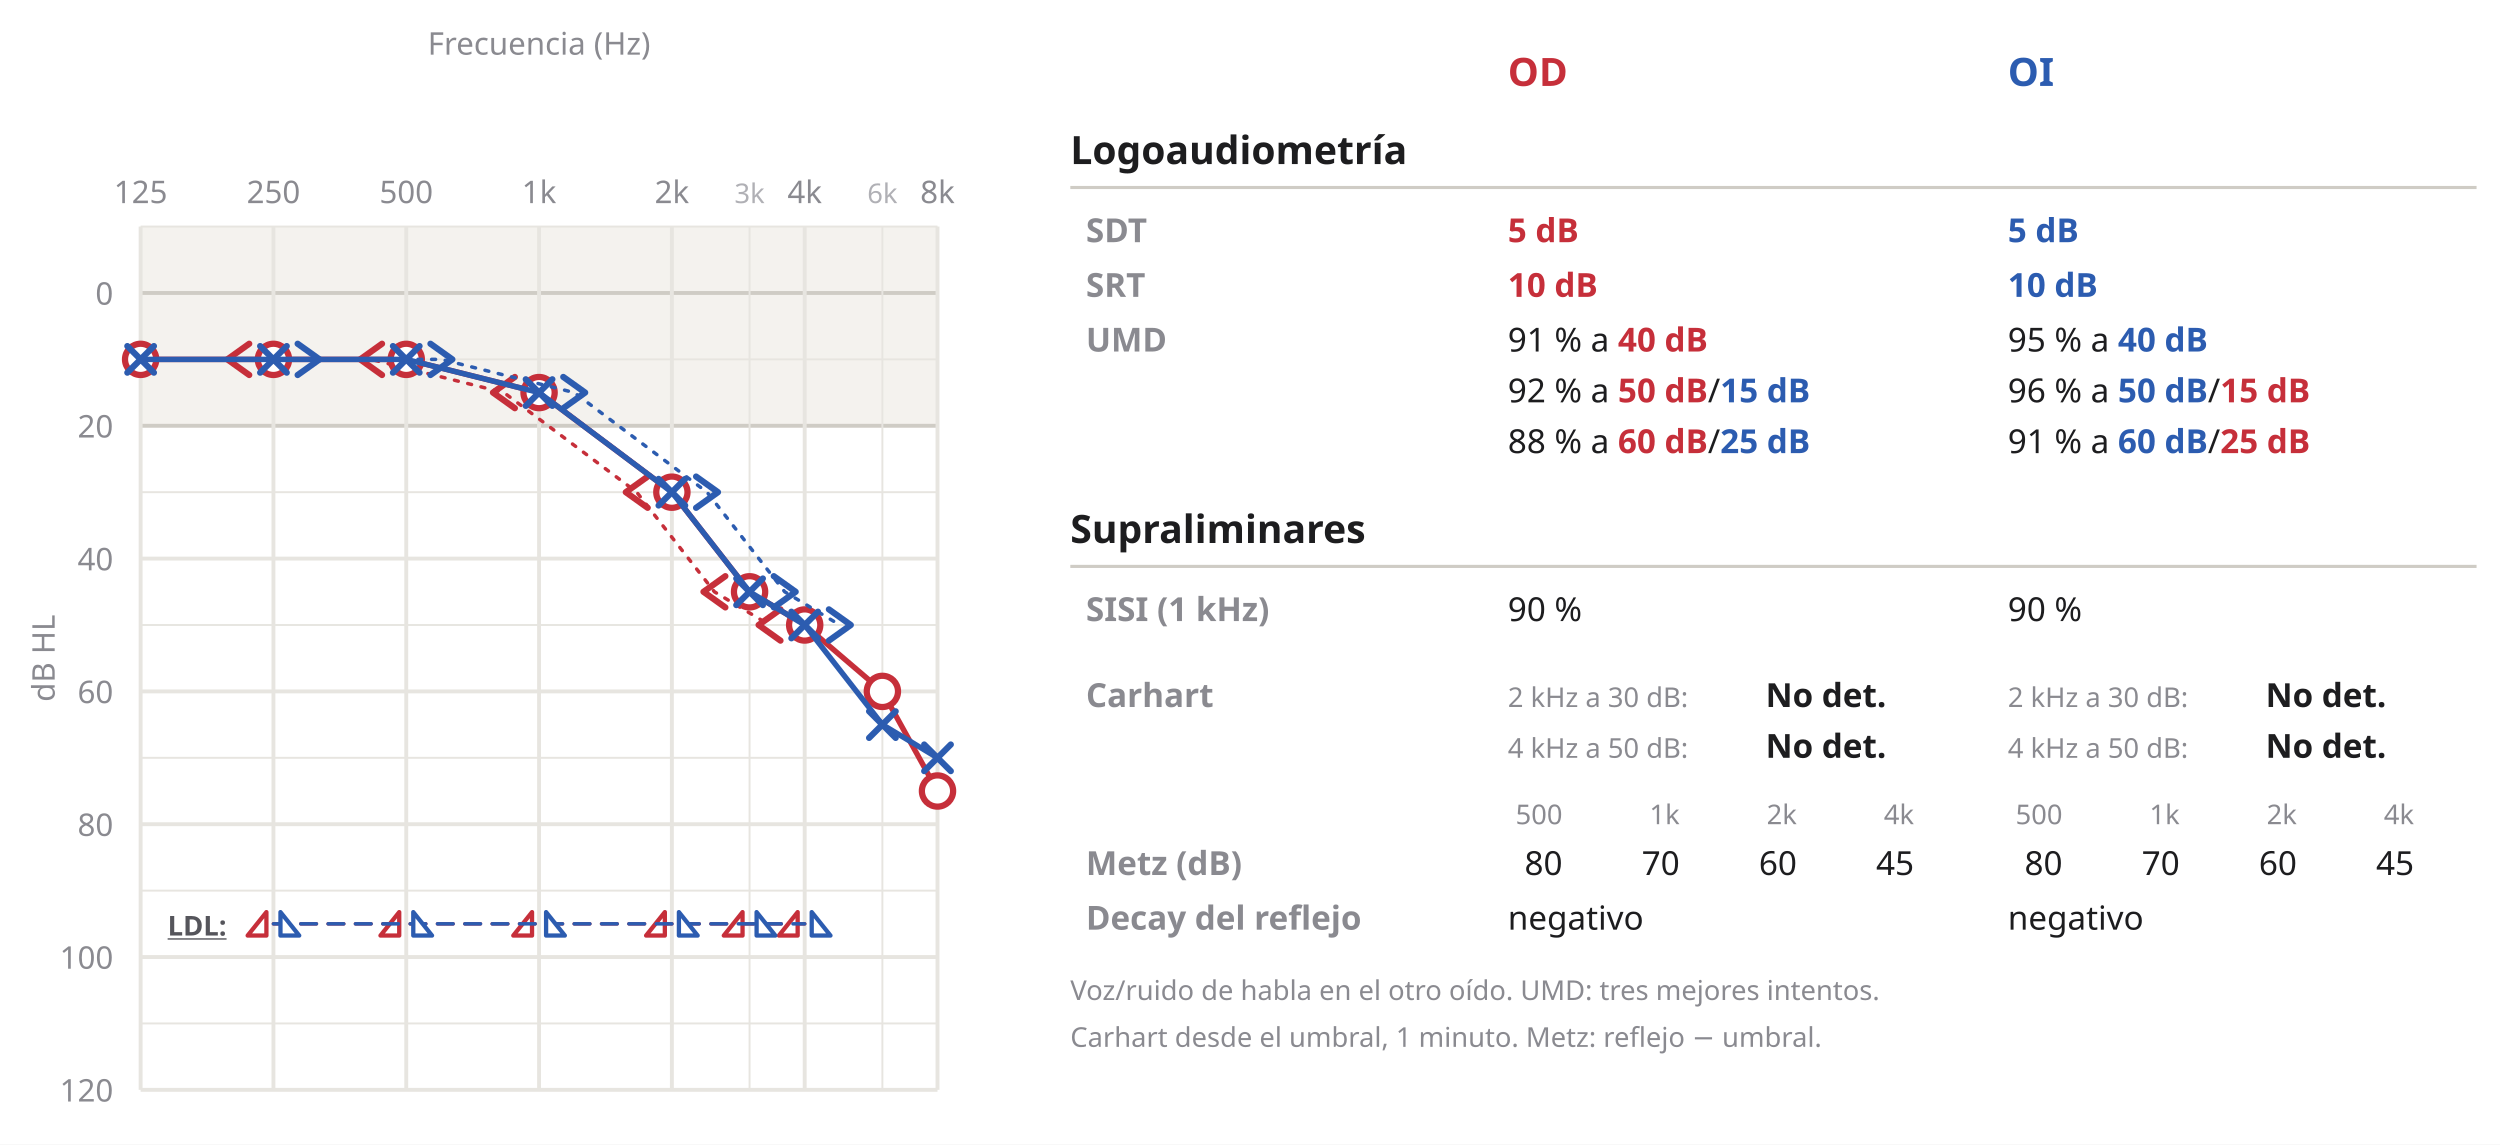
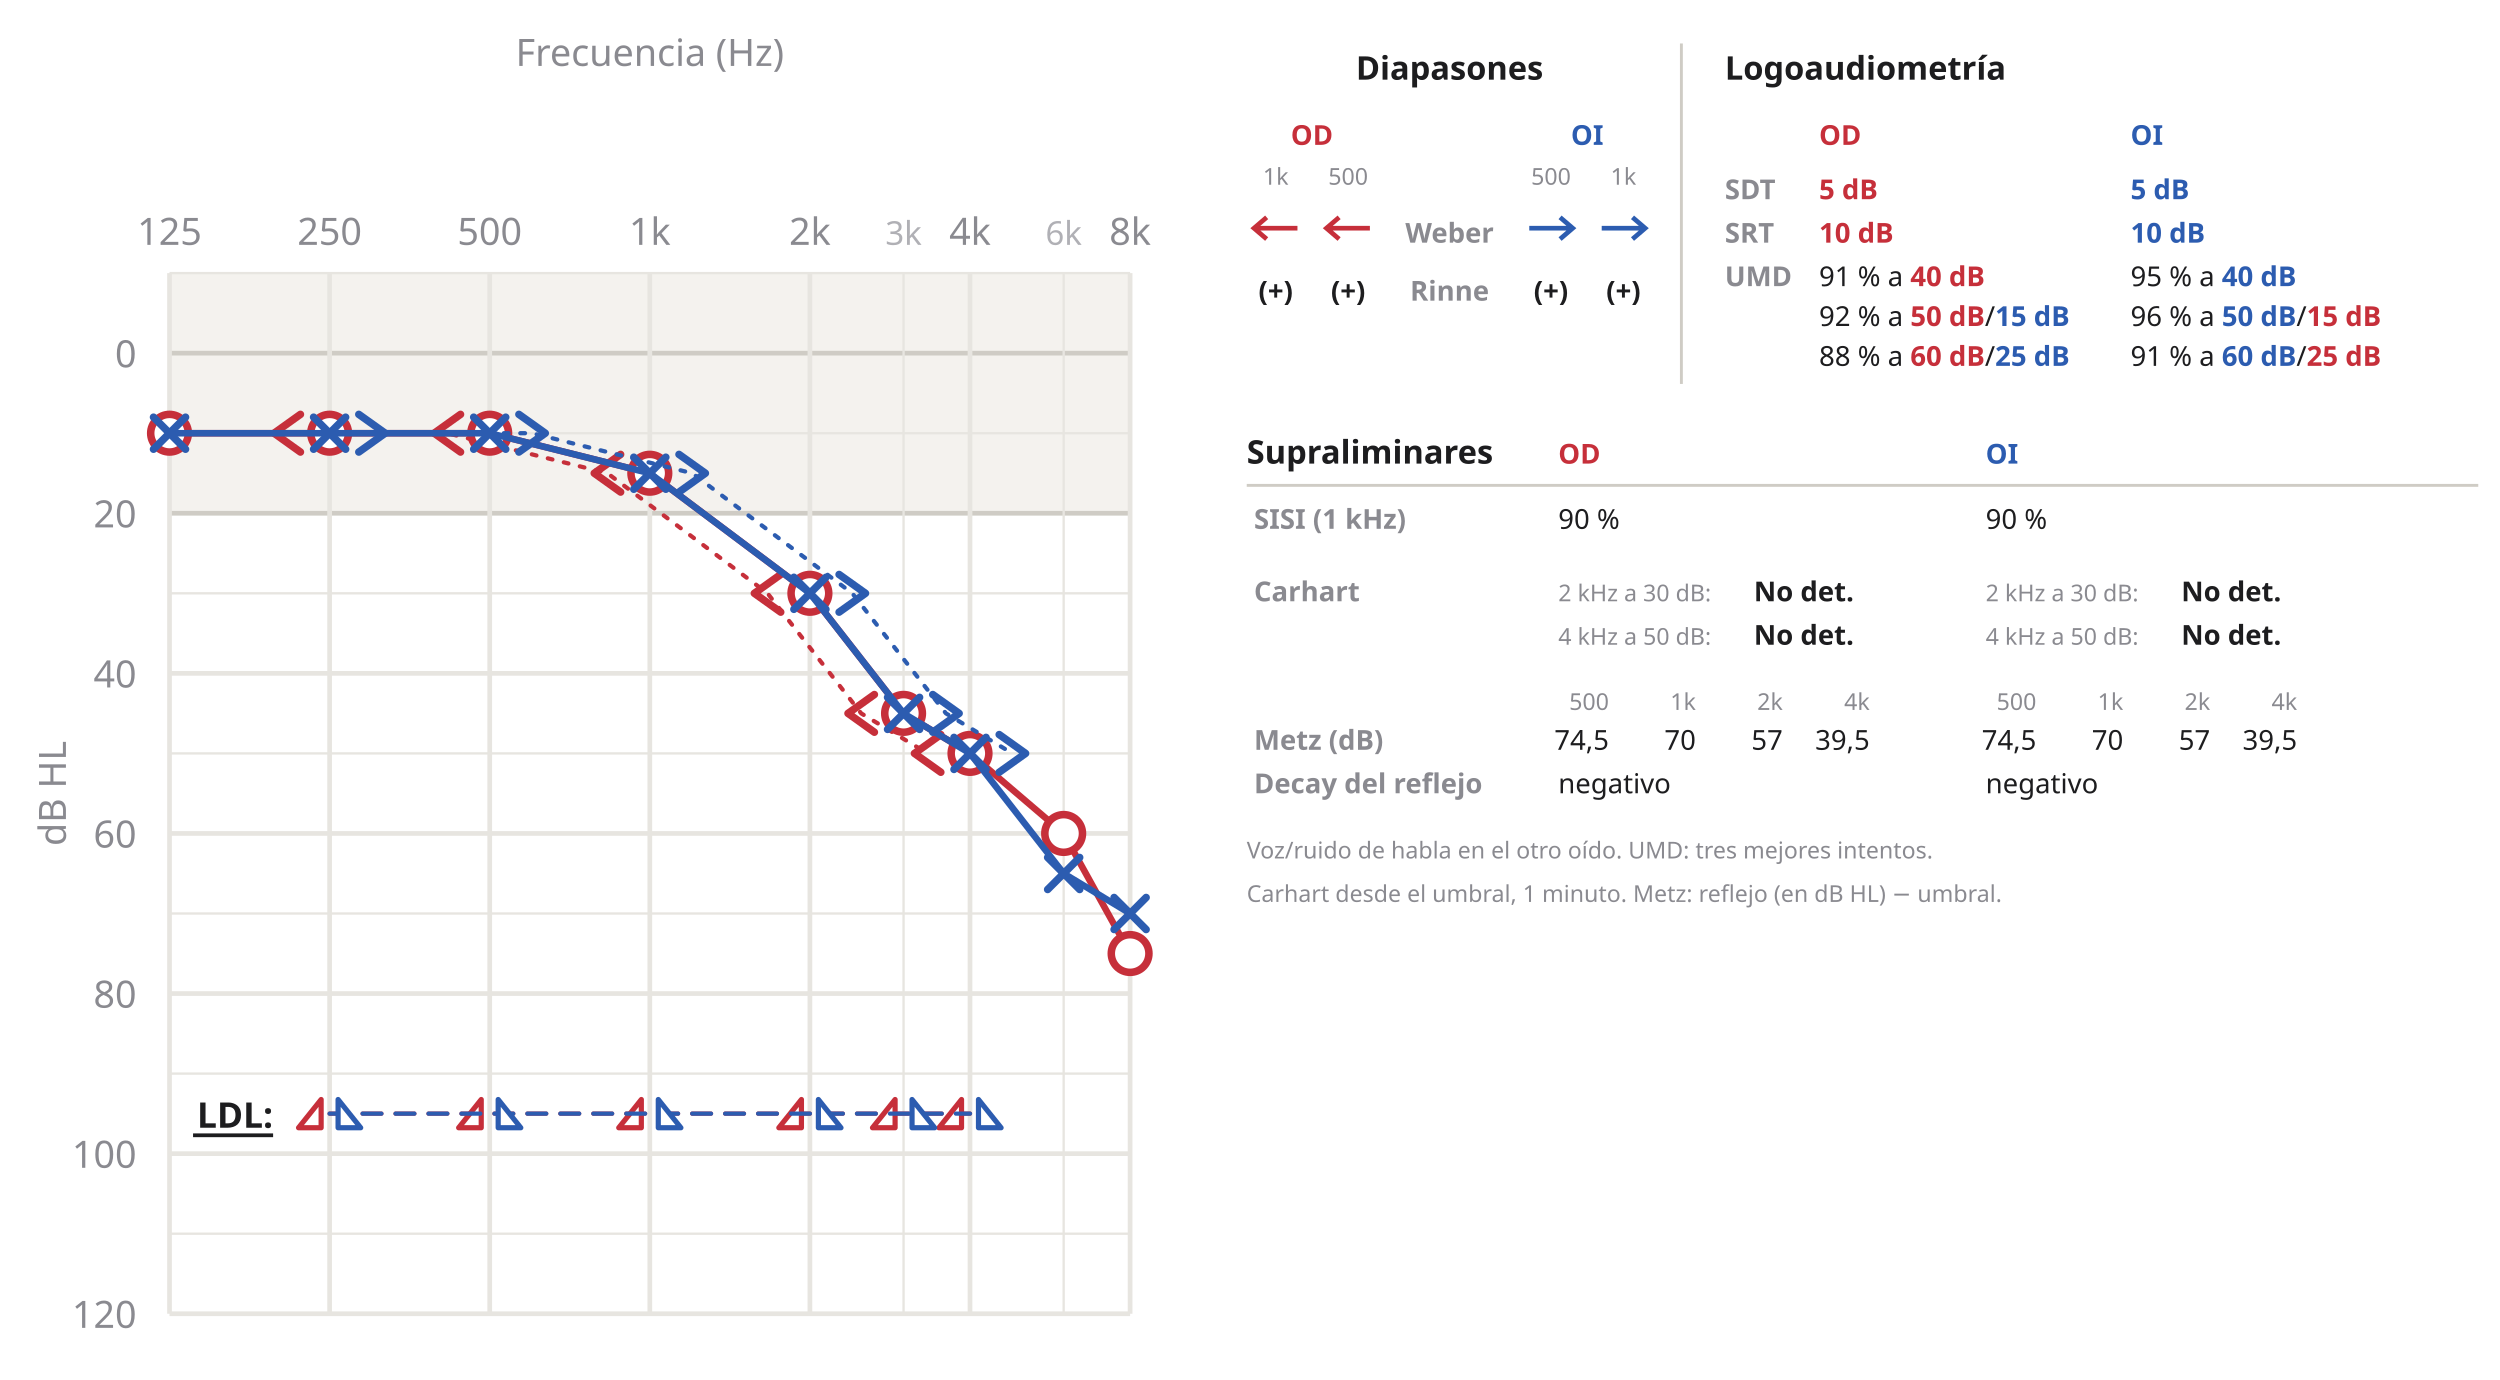
- <svg xmlns="http://www.w3.org/2000/svg" width="640.0" height="293.0" viewBox="0 0 640.0 293.0" font-family="'Plus Jakarta Sans', sans-serif">
-   <rect width="100%" height="100%" fill="#ffffff" />
-   <rect x="36" y="58" width="204" height="51" fill="#f4f2ee" stroke="none" stroke-width="0" />
-   <line x1="36" y1="58" x2="240" y2="58" stroke="#e7e5e0" stroke-width="0.5" />
-   <line x1="36" y1="75" x2="240" y2="75" stroke="#cfccc5" stroke-width="1" />
-   <text x="29" y="78" font-size="8" fill="#8a8a90" text-anchor="end" font-weight="400">0</text>
-   <line x1="36" y1="92" x2="240" y2="92" stroke="#e7e5e0" stroke-width="0.5" />
-   <line x1="36" y1="109" x2="240" y2="109" stroke="#cfccc5" stroke-width="1" />
-   <text x="29" y="112" font-size="8" fill="#8a8a90" text-anchor="end" font-weight="400">20</text>
-   <line x1="36" y1="126" x2="240" y2="126" stroke="#e7e5e0" stroke-width="0.5" />
-   <line x1="36" y1="143" x2="240" y2="143" stroke="#e7e5e0" stroke-width="1" />
-   <text x="29" y="146" font-size="8" fill="#8a8a90" text-anchor="end" font-weight="400">40</text>
-   <line x1="36" y1="160" x2="240" y2="160" stroke="#e7e5e0" stroke-width="0.5" />
-   <line x1="36" y1="177" x2="240" y2="177" stroke="#e7e5e0" stroke-width="1" />
-   <text x="29" y="180" font-size="8" fill="#8a8a90" text-anchor="end" font-weight="400">60</text>
-   <line x1="36" y1="194" x2="240" y2="194" stroke="#e7e5e0" stroke-width="0.5" />
-   <line x1="36" y1="211" x2="240" y2="211" stroke="#e7e5e0" stroke-width="1" />
-   <text x="29" y="214" font-size="8" fill="#8a8a90" text-anchor="end" font-weight="400">80</text>
-   <line x1="36" y1="228" x2="240" y2="228" stroke="#e7e5e0" stroke-width="0.5" />
-   <line x1="36" y1="245" x2="240" y2="245" stroke="#e7e5e0" stroke-width="1" />
-   <text x="29" y="248" font-size="8" fill="#8a8a90" text-anchor="end" font-weight="400">100</text>
-   <line x1="36" y1="262" x2="240" y2="262" stroke="#e7e5e0" stroke-width="0.5" />
-   <line x1="36" y1="279" x2="240" y2="279" stroke="#e7e5e0" stroke-width="1" />
-   <text x="29" y="282" font-size="8" fill="#8a8a90" text-anchor="end" font-weight="400">120</text>
-   <line x1="36" y1="58" x2="36" y2="279" stroke="#e7e5e0" stroke-width="1" />
-   <text x="36" y="52" font-size="8" fill="#8a8a90" text-anchor="middle" font-weight="400">125</text>
-   <line x1="70" y1="58" x2="70" y2="279" stroke="#e7e5e0" stroke-width="1" />
-   <text x="70" y="52" font-size="8" fill="#8a8a90" text-anchor="middle" font-weight="400">250</text>
-   <line x1="104" y1="58" x2="104" y2="279" stroke="#e7e5e0" stroke-width="1" />
-   <text x="104" y="52" font-size="8" fill="#8a8a90" text-anchor="middle" font-weight="400">500</text>
-   <line x1="138" y1="58" x2="138" y2="279" stroke="#e7e5e0" stroke-width="1" />
-   <text x="138" y="52" font-size="8" fill="#8a8a90" text-anchor="middle" font-weight="400">1k</text>
-   <line x1="172" y1="58" x2="172" y2="279" stroke="#e7e5e0" stroke-width="1" />
-   <text x="172" y="52" font-size="8" fill="#8a8a90" text-anchor="middle" font-weight="400">2k</text>
-   <line x1="191.89" y1="58" x2="191.89" y2="279" stroke="#e7e5e0" stroke-width="0.5" />
-   <text x="191.89" y="52" font-size="7" fill="#b0b0b5" text-anchor="middle" font-weight="400">3k</text>
-   <line x1="206" y1="58" x2="206" y2="279" stroke="#e7e5e0" stroke-width="1" />
-   <text x="206" y="52" font-size="8" fill="#8a8a90" text-anchor="middle" font-weight="400">4k</text>
-   <line x1="225.89" y1="58" x2="225.89" y2="279" stroke="#e7e5e0" stroke-width="0.5" />
-   <text x="225.89" y="52" font-size="7" fill="#b0b0b5" text-anchor="middle" font-weight="400">6k</text>
-   <line x1="240" y1="58" x2="240" y2="279" stroke="#e7e5e0" stroke-width="1" />
-   <text x="240" y="52" font-size="8" fill="#8a8a90" text-anchor="middle" font-weight="400">8k</text>
-   <path d="M36,92 L70,92 L104,92 L138,100.5 L172,126 L191.89,151.5 L206,160 L225.89,177 L240,202.5" fill="none" stroke="#c62f3a" stroke-width="1.4" stroke-opacity="1.0" stroke-linejoin="round" stroke-linecap="round" />
-   <path d="M61,92 L95,92 L129,100.5 L163,126 L182.89,151.5 L197,160" fill="none" stroke="#c62f3a" stroke-width="0.9" stroke-opacity="1.0" stroke-linejoin="round" stroke-linecap="round" stroke-dasharray="1 2.5" />
-   <path d="M70,236.5 L104,236.5 L138,236.5 L172,236.5 L191.89,236.5 L206,236.5" fill="none" stroke="#c62f3a" stroke-width="0.9" stroke-opacity="1.0" stroke-linejoin="round" stroke-linecap="round" stroke-dasharray="4 3" />
-   <text x="58" y="239.5" font-size="7" fill="#55555b" text-anchor="end" font-weight="600" text-decoration="underline">LDL:</text>
-   <path d="M68.20,233.50 L68.20,239.50 L63.40,239.50 Z" fill="#ffffff" stroke="#c62f3a" stroke-width="1.1" stroke-linejoin="round" stroke-linecap="round" />
-   <path d="M102.20,233.50 L102.20,239.50 L97.40,239.50 Z" fill="#ffffff" stroke="#c62f3a" stroke-width="1.1" stroke-linejoin="round" stroke-linecap="round" />
-   <path d="M136.20,233.50 L136.20,239.50 L131.40,239.50 Z" fill="#ffffff" stroke="#c62f3a" stroke-width="1.1" stroke-linejoin="round" stroke-linecap="round" />
-   <path d="M170.20,233.50 L170.20,239.50 L165.40,239.50 Z" fill="#ffffff" stroke="#c62f3a" stroke-width="1.1" stroke-linejoin="round" stroke-linecap="round" />
-   <path d="M190.09,233.50 L190.09,239.50 L185.29,239.50 Z" fill="#ffffff" stroke="#c62f3a" stroke-width="1.1" stroke-linejoin="round" stroke-linecap="round" />
-   <path d="M204.20,233.50 L204.20,239.50 L199.40,239.50 Z" fill="#ffffff" stroke="#c62f3a" stroke-width="1.1" stroke-linejoin="round" stroke-linecap="round" />
-   <circle cx="36" cy="92" r="4" fill="#ffffff" stroke="#c62f3a" stroke-width="1.6" />
-   <circle cx="70" cy="92" r="4" fill="#ffffff" stroke="#c62f3a" stroke-width="1.6" />
-   <circle cx="104" cy="92" r="4" fill="#ffffff" stroke="#c62f3a" stroke-width="1.6" />
-   <circle cx="138" cy="100.5" r="4" fill="#ffffff" stroke="#c62f3a" stroke-width="1.6" />
-   <circle cx="172" cy="126" r="4" fill="#ffffff" stroke="#c62f3a" stroke-width="1.6" />
-   <circle cx="191.89" cy="151.5" r="4" fill="#ffffff" stroke="#c62f3a" stroke-width="1.6" />
-   <circle cx="206" cy="160" r="4" fill="#ffffff" stroke="#c62f3a" stroke-width="1.6" />
-   <circle cx="225.89" cy="177" r="4" fill="#ffffff" stroke="#c62f3a" stroke-width="1.6" />
-   <circle cx="240" cy="202.5" r="4" fill="#ffffff" stroke="#c62f3a" stroke-width="1.6" />
-   <path d="M63.80,88.00 L58.20,92.00 L63.80,96.00" fill="none" stroke="#c62f3a" stroke-width="1.6" stroke-linejoin="round" stroke-linecap="round" />
-   <path d="M97.80,88.00 L92.20,92.00 L97.80,96.00" fill="none" stroke="#c62f3a" stroke-width="1.6" stroke-linejoin="round" stroke-linecap="round" />
-   <path d="M131.80,96.50 L126.20,100.50 L131.80,104.50" fill="none" stroke="#c62f3a" stroke-width="1.6" stroke-linejoin="round" stroke-linecap="round" />
-   <path d="M165.80,122.00 L160.20,126.00 L165.80,130.00" fill="none" stroke="#c62f3a" stroke-width="1.6" stroke-linejoin="round" stroke-linecap="round" />
-   <path d="M185.69,147.50 L180.09,151.50 L185.69,155.50" fill="none" stroke="#c62f3a" stroke-width="1.6" stroke-linejoin="round" stroke-linecap="round" />
-   <path d="M199.80,156.00 L194.20,160.00 L199.80,164.00" fill="none" stroke="#c62f3a" stroke-width="1.6" stroke-linejoin="round" stroke-linecap="round" />
-   <path d="M36,92 L70,92 L104,92 L138,100.5 L172,126 L191.89,151.5 L206,160 L225.89,185.5 L240,194" fill="none" stroke="#2c5cb0" stroke-width="1.4" stroke-opacity="1.0" stroke-linejoin="round" stroke-linecap="round" />
-   <path d="M79,92 L113,92 L147,100.5 L181,126 L200.89,151.5 L215,160" fill="none" stroke="#2c5cb0" stroke-width="0.9" stroke-opacity="1.0" stroke-linejoin="round" stroke-linecap="round" stroke-dasharray="1 2.5" />
-   <path d="M70,236.5 L104,236.5 L138,236.5 L172,236.5 L191.89,236.5 L206,236.5" fill="none" stroke="#2c5cb0" stroke-width="0.9" stroke-opacity="1.0" stroke-linejoin="round" stroke-linecap="round" stroke-dasharray="4 3" />
-   <path d="M71.80,233.50 L71.80,239.50 L76.60,239.50 Z" fill="#ffffff" stroke="#2c5cb0" stroke-width="1.1" stroke-linejoin="round" stroke-linecap="round" />
-   <path d="M105.80,233.50 L105.80,239.50 L110.60,239.50 Z" fill="#ffffff" stroke="#2c5cb0" stroke-width="1.1" stroke-linejoin="round" stroke-linecap="round" />
-   <path d="M139.80,233.50 L139.80,239.50 L144.60,239.50 Z" fill="#ffffff" stroke="#2c5cb0" stroke-width="1.1" stroke-linejoin="round" stroke-linecap="round" />
-   <path d="M173.80,233.50 L173.80,239.50 L178.60,239.50 Z" fill="#ffffff" stroke="#2c5cb0" stroke-width="1.1" stroke-linejoin="round" stroke-linecap="round" />
-   <path d="M193.69,233.50 L193.69,239.50 L198.49,239.50 Z" fill="#ffffff" stroke="#2c5cb0" stroke-width="1.1" stroke-linejoin="round" stroke-linecap="round" />
-   <path d="M207.80,233.50 L207.80,239.50 L212.60,239.50 Z" fill="#ffffff" stroke="#2c5cb0" stroke-width="1.1" stroke-linejoin="round" stroke-linecap="round" />
-   <path d="M32.60,88.60 L39.40,95.40 M32.60,95.40 L39.40,88.60" fill="none" stroke="#2c5cb0" stroke-width="1.6" stroke-linejoin="round" stroke-linecap="round" />
-   <path d="M66.60,88.60 L73.40,95.40 M66.60,95.40 L73.40,88.60" fill="none" stroke="#2c5cb0" stroke-width="1.6" stroke-linejoin="round" stroke-linecap="round" />
-   <path d="M100.60,88.60 L107.40,95.40 M100.60,95.40 L107.40,88.60" fill="none" stroke="#2c5cb0" stroke-width="1.6" stroke-linejoin="round" stroke-linecap="round" />
-   <path d="M134.60,97.10 L141.40,103.90 M134.60,103.90 L141.40,97.10" fill="none" stroke="#2c5cb0" stroke-width="1.6" stroke-linejoin="round" stroke-linecap="round" />
-   <path d="M168.60,122.60 L175.40,129.40 M168.60,129.40 L175.40,122.60" fill="none" stroke="#2c5cb0" stroke-width="1.6" stroke-linejoin="round" stroke-linecap="round" />
-   <path d="M188.49,148.10 L195.29,154.90 M188.49,154.90 L195.29,148.10" fill="none" stroke="#2c5cb0" stroke-width="1.6" stroke-linejoin="round" stroke-linecap="round" />
-   <path d="M202.60,156.60 L209.40,163.40 M202.60,163.40 L209.40,156.60" fill="none" stroke="#2c5cb0" stroke-width="1.6" stroke-linejoin="round" stroke-linecap="round" />
-   <path d="M222.49,182.10 L229.29,188.90 M222.49,188.90 L229.29,182.10" fill="none" stroke="#2c5cb0" stroke-width="1.6" stroke-linejoin="round" stroke-linecap="round" />
-   <path d="M236.60,190.60 L243.40,197.40 M236.60,197.40 L243.40,190.60" fill="none" stroke="#2c5cb0" stroke-width="1.6" stroke-linejoin="round" stroke-linecap="round" />
-   <path d="M76.20,88.00 L81.80,92.00 L76.20,96.00" fill="none" stroke="#2c5cb0" stroke-width="1.6" stroke-linejoin="round" stroke-linecap="round" />
-   <path d="M110.20,88.00 L115.80,92.00 L110.20,96.00" fill="none" stroke="#2c5cb0" stroke-width="1.6" stroke-linejoin="round" stroke-linecap="round" />
-   <path d="M144.20,96.50 L149.80,100.50 L144.20,104.50" fill="none" stroke="#2c5cb0" stroke-width="1.6" stroke-linejoin="round" stroke-linecap="round" />
-   <path d="M178.20,122.00 L183.80,126.00 L178.20,130.00" fill="none" stroke="#2c5cb0" stroke-width="1.6" stroke-linejoin="round" stroke-linecap="round" />
-   <path d="M198.09,147.50 L203.69,151.50 L198.09,155.50" fill="none" stroke="#2c5cb0" stroke-width="1.6" stroke-linejoin="round" stroke-linecap="round" />
-   <path d="M212.20,156.00 L217.80,160.00 L212.20,164.00" fill="none" stroke="#2c5cb0" stroke-width="1.6" stroke-linejoin="round" stroke-linecap="round" />
-   <text x="14" y="168.5" font-size="8" fill="#8a8a90" text-anchor="middle" font-weight="400" transform="rotate(-90 14 168.5)">dB HL</text>
-   <text x="138" y="14" font-size="8" fill="#8a8a90" text-anchor="middle" font-weight="400">Frecuencia (Hz)</text>
-   <text x="386.0" y="22.0" font-size="10" fill="#c62f3a" font-weight="700" text-anchor="start">OD</text>
-   <text x="514.0" y="22.0" font-size="10" fill="#2c5cb0" font-weight="700" text-anchor="start">OI</text>
-   <text x="274.0" y="42.0" font-size="10" fill="#1d1d1f" font-weight="700" text-anchor="start">Logoaudiometría</text>
-   <line x1="274.0" y1="48.0" x2="634.0" y2="48.0" stroke="#cfccc5" stroke-width="0.8" />
-   <text x="278.0" y="62.0" font-size="8.5" fill="#8a8a90" font-weight="600" text-anchor="start">SDT</text>
-   <text x="386.0" y="62.0" font-size="8.5" fill="#1d1d1f" font-weight="400" text-anchor="start">
+ <svg xmlns="http://www.w3.org/2000/svg" width="690.2" height="380.9" viewBox="0 0 690.2 380.9" font-family="'Plus Jakarta Sans', sans-serif">
+   <g transform="scale(1.3)">
+     <rect width="100%" height="100%" fill="#ffffff" />
+     <rect x="36" y="58" width="204" height="51" fill="#f4f2ee" stroke="none" stroke-width="0" />
+     <line x1="36" y1="58" x2="240" y2="58" stroke="#e7e5e0" stroke-width="0.5" />
+     <line x1="36" y1="75" x2="240" y2="75" stroke="#cfccc5" stroke-width="1" />
+     <text x="29" y="78" font-size="8" fill="#8a8a90" text-anchor="end" font-weight="400">0</text>
+     <line x1="36" y1="92" x2="240" y2="92" stroke="#e7e5e0" stroke-width="0.5" />
+     <line x1="36" y1="109" x2="240" y2="109" stroke="#cfccc5" stroke-width="1" />
+     <text x="29" y="112" font-size="8" fill="#8a8a90" text-anchor="end" font-weight="400">20</text>
+     <line x1="36" y1="126" x2="240" y2="126" stroke="#e7e5e0" stroke-width="0.5" />
+     <line x1="36" y1="143" x2="240" y2="143" stroke="#e7e5e0" stroke-width="1" />
+     <text x="29" y="146" font-size="8" fill="#8a8a90" text-anchor="end" font-weight="400">40</text>
+     <line x1="36" y1="160" x2="240" y2="160" stroke="#e7e5e0" stroke-width="0.5" />
+     <line x1="36" y1="177" x2="240" y2="177" stroke="#e7e5e0" stroke-width="1" />
+     <text x="29" y="180" font-size="8" fill="#8a8a90" text-anchor="end" font-weight="400">60</text>
+     <line x1="36" y1="194" x2="240" y2="194" stroke="#e7e5e0" stroke-width="0.5" />
+     <line x1="36" y1="211" x2="240" y2="211" stroke="#e7e5e0" stroke-width="1" />
+     <text x="29" y="214" font-size="8" fill="#8a8a90" text-anchor="end" font-weight="400">80</text>
+     <line x1="36" y1="228" x2="240" y2="228" stroke="#e7e5e0" stroke-width="0.5" />
+     <line x1="36" y1="245" x2="240" y2="245" stroke="#e7e5e0" stroke-width="1" />
+     <text x="29" y="248" font-size="8" fill="#8a8a90" text-anchor="end" font-weight="400">100</text>
+     <line x1="36" y1="262" x2="240" y2="262" stroke="#e7e5e0" stroke-width="0.5" />
+     <line x1="36" y1="279" x2="240" y2="279" stroke="#e7e5e0" stroke-width="1" />
+     <text x="29" y="282" font-size="8" fill="#8a8a90" text-anchor="end" font-weight="400">120</text>
+     <line x1="36" y1="58" x2="36" y2="279" stroke="#e7e5e0" stroke-width="1" />
+     <text x="36" y="52" font-size="8" fill="#8a8a90" text-anchor="middle" font-weight="400">125</text>
+     <line x1="70" y1="58" x2="70" y2="279" stroke="#e7e5e0" stroke-width="1" />
+     <text x="70" y="52" font-size="8" fill="#8a8a90" text-anchor="middle" font-weight="400">250</text>
+     <line x1="104" y1="58" x2="104" y2="279" stroke="#e7e5e0" stroke-width="1" />
+     <text x="104" y="52" font-size="8" fill="#8a8a90" text-anchor="middle" font-weight="400">500</text>
+     <line x1="138" y1="58" x2="138" y2="279" stroke="#e7e5e0" stroke-width="1" />
+     <text x="138" y="52" font-size="8" fill="#8a8a90" text-anchor="middle" font-weight="400">1k</text>
+     <line x1="172" y1="58" x2="172" y2="279" stroke="#e7e5e0" stroke-width="1" />
+     <text x="172" y="52" font-size="8" fill="#8a8a90" text-anchor="middle" font-weight="400">2k</text>
+     <line x1="191.89" y1="58" x2="191.89" y2="279" stroke="#e7e5e0" stroke-width="0.5" />
+     <text x="191.89" y="52" font-size="7" fill="#b0b0b5" text-anchor="middle" font-weight="400">3k</text>
+     <line x1="206" y1="58" x2="206" y2="279" stroke="#e7e5e0" stroke-width="1" />
+     <text x="206" y="52" font-size="8" fill="#8a8a90" text-anchor="middle" font-weight="400">4k</text>
+     <line x1="225.89" y1="58" x2="225.89" y2="279" stroke="#e7e5e0" stroke-width="0.5" />
+     <text x="225.89" y="52" font-size="7" fill="#b0b0b5" text-anchor="middle" font-weight="400">6k</text>
+     <line x1="240" y1="58" x2="240" y2="279" stroke="#e7e5e0" stroke-width="1" />
+     <text x="240" y="52" font-size="8" fill="#8a8a90" text-anchor="middle" font-weight="400">8k</text>
+     <path d="M36,92 L70,92 L104,92 L138,100.5 L172,126 L191.89,151.5 L206,160 L225.89,177 L240,202.5" fill="none" stroke="#c62f3a" stroke-width="1.4" stroke-opacity="1.0" stroke-linejoin="round" stroke-linecap="round" />
+     <path d="M61,92 L95,92 L129,100.5 L163,126 L182.89,151.5 L197,160" fill="none" stroke="#c62f3a" stroke-width="0.9" stroke-opacity="1.0" stroke-linejoin="round" stroke-linecap="round" stroke-dasharray="1 2.5" />
+     <path d="M70,236.5 L104,236.5 L138,236.5 L172,236.5 L191.89,236.5 L206,236.5" fill="none" stroke="#c62f3a" stroke-width="0.9" stroke-opacity="1.0" stroke-linejoin="round" stroke-linecap="round" stroke-dasharray="4 3" />
+     <text x="58" y="239.5" font-size="7.5" fill="#1d1d1f" text-anchor="end" font-weight="700">LDL:</text>
+     <line x1="41" y1="241.1" x2="58" y2="241.1" stroke="#1d1d1f" stroke-width="0.8" />
+     <path d="M68.20,233.50 L68.20,239.50 L63.40,239.50 Z" fill="#ffffff" stroke="#c62f3a" stroke-width="1.1" stroke-linejoin="round" stroke-linecap="round" />
+     <path d="M102.20,233.50 L102.20,239.50 L97.40,239.50 Z" fill="#ffffff" stroke="#c62f3a" stroke-width="1.1" stroke-linejoin="round" stroke-linecap="round" />
+     <path d="M136.20,233.50 L136.20,239.50 L131.40,239.50 Z" fill="#ffffff" stroke="#c62f3a" stroke-width="1.1" stroke-linejoin="round" stroke-linecap="round" />
+     <path d="M170.20,233.50 L170.20,239.50 L165.40,239.50 Z" fill="#ffffff" stroke="#c62f3a" stroke-width="1.1" stroke-linejoin="round" stroke-linecap="round" />
+     <path d="M190.09,233.50 L190.09,239.50 L185.29,239.50 Z" fill="#ffffff" stroke="#c62f3a" stroke-width="1.1" stroke-linejoin="round" stroke-linecap="round" />
+     <path d="M204.20,233.50 L204.20,239.50 L199.40,239.50 Z" fill="#ffffff" stroke="#c62f3a" stroke-width="1.1" stroke-linejoin="round" stroke-linecap="round" />
+     <circle cx="36" cy="92" r="4" fill="#ffffff" stroke="#c62f3a" stroke-width="1.6" />
+     <circle cx="70" cy="92" r="4" fill="#ffffff" stroke="#c62f3a" stroke-width="1.6" />
+     <circle cx="104" cy="92" r="4" fill="#ffffff" stroke="#c62f3a" stroke-width="1.6" />
+     <circle cx="138" cy="100.5" r="4" fill="#ffffff" stroke="#c62f3a" stroke-width="1.6" />
+     <circle cx="172" cy="126" r="4" fill="#ffffff" stroke="#c62f3a" stroke-width="1.6" />
+     <circle cx="191.89" cy="151.5" r="4" fill="#ffffff" stroke="#c62f3a" stroke-width="1.6" />
+     <circle cx="206" cy="160" r="4" fill="#ffffff" stroke="#c62f3a" stroke-width="1.6" />
+     <circle cx="225.89" cy="177" r="4" fill="#ffffff" stroke="#c62f3a" stroke-width="1.6" />
+     <circle cx="240" cy="202.5" r="4" fill="#ffffff" stroke="#c62f3a" stroke-width="1.6" />
+     <path d="M63.80,88.00 L58.20,92.00 L63.80,96.00" fill="none" stroke="#c62f3a" stroke-width="1.6" stroke-linejoin="round" stroke-linecap="round" />
+     <path d="M97.80,88.00 L92.20,92.00 L97.80,96.00" fill="none" stroke="#c62f3a" stroke-width="1.6" stroke-linejoin="round" stroke-linecap="round" />
+     <path d="M131.80,96.50 L126.20,100.50 L131.80,104.50" fill="none" stroke="#c62f3a" stroke-width="1.6" stroke-linejoin="round" stroke-linecap="round" />
+     <path d="M165.80,122.00 L160.20,126.00 L165.80,130.00" fill="none" stroke="#c62f3a" stroke-width="1.6" stroke-linejoin="round" stroke-linecap="round" />
+     <path d="M185.69,147.50 L180.09,151.50 L185.69,155.50" fill="none" stroke="#c62f3a" stroke-width="1.6" stroke-linejoin="round" stroke-linecap="round" />
+     <path d="M199.80,156.00 L194.20,160.00 L199.80,164.00" fill="none" stroke="#c62f3a" stroke-width="1.6" stroke-linejoin="round" stroke-linecap="round" />
+     <path d="M36,92 L70,92 L104,92 L138,100.5 L172,126 L191.89,151.5 L206,160 L225.89,185.5 L240,194" fill="none" stroke="#2c5cb0" stroke-width="1.4" stroke-opacity="1.0" stroke-linejoin="round" stroke-linecap="round" />
+     <path d="M79,92 L113,92 L147,100.5 L181,126 L200.89,151.5 L215,160" fill="none" stroke="#2c5cb0" stroke-width="0.9" stroke-opacity="1.0" stroke-linejoin="round" stroke-linecap="round" stroke-dasharray="1 2.5" />
+     <path d="M70,236.5 L104,236.5 L138,236.5 L172,236.5 L191.89,236.5 L206,236.5" fill="none" stroke="#2c5cb0" stroke-width="0.9" stroke-opacity="1.0" stroke-linejoin="round" stroke-linecap="round" stroke-dasharray="4 3" />
+     <path d="M71.80,233.50 L71.80,239.50 L76.60,239.50 Z" fill="#ffffff" stroke="#2c5cb0" stroke-width="1.1" stroke-linejoin="round" stroke-linecap="round" />
+     <path d="M105.80,233.50 L105.80,239.50 L110.60,239.50 Z" fill="#ffffff" stroke="#2c5cb0" stroke-width="1.1" stroke-linejoin="round" stroke-linecap="round" />
+     <path d="M139.80,233.50 L139.80,239.50 L144.60,239.50 Z" fill="#ffffff" stroke="#2c5cb0" stroke-width="1.1" stroke-linejoin="round" stroke-linecap="round" />
+     <path d="M173.80,233.50 L173.80,239.50 L178.60,239.50 Z" fill="#ffffff" stroke="#2c5cb0" stroke-width="1.1" stroke-linejoin="round" stroke-linecap="round" />
+     <path d="M193.69,233.50 L193.69,239.50 L198.49,239.50 Z" fill="#ffffff" stroke="#2c5cb0" stroke-width="1.1" stroke-linejoin="round" stroke-linecap="round" />
+     <path d="M207.80,233.50 L207.80,239.50 L212.60,239.50 Z" fill="#ffffff" stroke="#2c5cb0" stroke-width="1.1" stroke-linejoin="round" stroke-linecap="round" />
+     <path d="M32.60,88.60 L39.40,95.40 M32.60,95.40 L39.40,88.60" fill="none" stroke="#2c5cb0" stroke-width="1.6" stroke-linejoin="round" stroke-linecap="round" />
+     <path d="M66.60,88.60 L73.40,95.40 M66.60,95.40 L73.40,88.60" fill="none" stroke="#2c5cb0" stroke-width="1.6" stroke-linejoin="round" stroke-linecap="round" />
+     <path d="M100.60,88.60 L107.40,95.40 M100.60,95.40 L107.40,88.60" fill="none" stroke="#2c5cb0" stroke-width="1.6" stroke-linejoin="round" stroke-linecap="round" />
+     <path d="M134.60,97.10 L141.40,103.90 M134.60,103.90 L141.40,97.10" fill="none" stroke="#2c5cb0" stroke-width="1.6" stroke-linejoin="round" stroke-linecap="round" />
+     <path d="M168.60,122.60 L175.40,129.40 M168.60,129.40 L175.40,122.60" fill="none" stroke="#2c5cb0" stroke-width="1.6" stroke-linejoin="round" stroke-linecap="round" />
+     <path d="M188.49,148.10 L195.29,154.90 M188.49,154.90 L195.29,148.10" fill="none" stroke="#2c5cb0" stroke-width="1.6" stroke-linejoin="round" stroke-linecap="round" />
+     <path d="M202.60,156.60 L209.40,163.40 M202.60,163.40 L209.40,156.60" fill="none" stroke="#2c5cb0" stroke-width="1.6" stroke-linejoin="round" stroke-linecap="round" />
+     <path d="M222.49,182.10 L229.29,188.90 M222.49,188.90 L229.29,182.10" fill="none" stroke="#2c5cb0" stroke-width="1.6" stroke-linejoin="round" stroke-linecap="round" />
+     <path d="M236.60,190.60 L243.40,197.40 M236.60,197.40 L243.40,190.60" fill="none" stroke="#2c5cb0" stroke-width="1.6" stroke-linejoin="round" stroke-linecap="round" />
+     <path d="M76.20,88.00 L81.80,92.00 L76.20,96.00" fill="none" stroke="#2c5cb0" stroke-width="1.6" stroke-linejoin="round" stroke-linecap="round" />
+     <path d="M110.20,88.00 L115.80,92.00 L110.20,96.00" fill="none" stroke="#2c5cb0" stroke-width="1.6" stroke-linejoin="round" stroke-linecap="round" />
+     <path d="M144.20,96.50 L149.80,100.50 L144.20,104.50" fill="none" stroke="#2c5cb0" stroke-width="1.6" stroke-linejoin="round" stroke-linecap="round" />
+     <path d="M178.20,122.00 L183.80,126.00 L178.20,130.00" fill="none" stroke="#2c5cb0" stroke-width="1.6" stroke-linejoin="round" stroke-linecap="round" />
+     <path d="M198.09,147.50 L203.69,151.50 L198.09,155.50" fill="none" stroke="#2c5cb0" stroke-width="1.6" stroke-linejoin="round" stroke-linecap="round" />
+     <path d="M212.20,156.00 L217.80,160.00 L212.20,164.00" fill="none" stroke="#2c5cb0" stroke-width="1.6" stroke-linejoin="round" stroke-linecap="round" />
+     <text x="14" y="168.5" font-size="8" fill="#8a8a90" text-anchor="middle" font-weight="400" transform="rotate(-90 14 168.5)">dB HL</text>
+     <text x="138" y="14" font-size="8" fill="#8a8a90" text-anchor="middle" font-weight="400">Frecuencia (Hz)</text>
+   </g>
+   <text x="400.2" y="22.0" font-size="9" fill="#1d1d1f" font-weight="700" text-anchor="middle">Diapasones</text>
+   <text x="362.2" y="40.0" font-size="7.6" fill="#c62f3a" font-weight="700" text-anchor="middle">OD</text>
+   <text x="438.2" y="40.0" font-size="7.6" fill="#2c5cb0" font-weight="700" text-anchor="middle">OI</text>
+   <text x="352.2" y="51.0" font-size="6.4" fill="#8a8a90" font-weight="400" text-anchor="middle">1k</text>
+   <text x="372.2" y="51.0" font-size="6.4" fill="#8a8a90" font-weight="400" text-anchor="middle">500</text>
+   <text x="428.2" y="51.0" font-size="6.4" fill="#8a8a90" font-weight="400" text-anchor="middle">500</text>
+   <text x="448.2" y="51.0" font-size="6.4" fill="#8a8a90" font-weight="400" text-anchor="middle">1k</text>
+   <text x="400.2" y="67.0" font-size="7.6" fill="#8a8a90" font-weight="600" text-anchor="middle">Weber</text>
+   <path d="M358.2,63.0 L346.2,63.0 M349.7,60.0 L346.2,63.0 L349.7,66.0" fill="none" stroke="#c62f3a" stroke-width="1.3" />
+   <path d="M378.2,63.0 L366.2,63.0 M369.7,60.0 L366.2,63.0 L369.7,66.0" fill="none" stroke="#c62f3a" stroke-width="1.3" />
+   <path d="M422.2,63.0 L434.2,63.0 M430.7,60.0 L434.2,63.0 L430.7,66.0" fill="none" stroke="#2c5cb0" stroke-width="1.3" />
+   <path d="M442.2,63.0 L454.2,63.0 M450.7,60.0 L454.2,63.0 L450.7,66.0" fill="none" stroke="#2c5cb0" stroke-width="1.3" />
+   <text x="400.2" y="83.0" font-size="7.6" fill="#8a8a90" font-weight="600" text-anchor="middle">Rinne</text>
+   <text x="352.2" y="83.0" font-size="7.6" fill="#1d1d1f" font-weight="600" text-anchor="middle">(+)</text>
+   <text x="372.2" y="83.0" font-size="7.6" fill="#1d1d1f" font-weight="600" text-anchor="middle">(+)</text>
+   <text x="428.2" y="83.0" font-size="7.6" fill="#1d1d1f" font-weight="600" text-anchor="middle">(+)</text>
+   <text x="448.2" y="83.0" font-size="7.6" fill="#1d1d1f" font-weight="600" text-anchor="middle">(+)</text>
+   <text x="476.2" y="22.0" font-size="9" fill="#1d1d1f" font-weight="700" text-anchor="start">Logoaudiometría</text>
+   <text x="502.2" y="40.0" font-size="7.6" fill="#c62f3a" font-weight="700" text-anchor="start">OD</text>
+   <text x="588.2" y="40.0" font-size="7.6" fill="#2c5cb0" font-weight="700" text-anchor="start">OI</text>
+   <text x="476.2" y="55.0" font-size="7.6" fill="#8a8a90" font-weight="600" text-anchor="start">SDT</text>
+   <text x="502.2" y="55.0" font-size="7.6" fill="#1d1d1f" font-weight="400" text-anchor="start">
    <tspan fill="#c62f3a" font-weight="600">5 dB</tspan>
  </text>
-   <text x="514.0" y="62.0" font-size="8.5" fill="#1d1d1f" font-weight="400" text-anchor="start">
+   <text x="588.2" y="55.0" font-size="7.6" fill="#1d1d1f" font-weight="400" text-anchor="start">
    <tspan fill="#2c5cb0" font-weight="600">5 dB</tspan>
  </text>
-   <text x="278.0" y="76.0" font-size="8.5" fill="#8a8a90" font-weight="600" text-anchor="start">SRT</text>
-   <text x="386.0" y="76.0" font-size="8.5" fill="#1d1d1f" font-weight="400" text-anchor="start">
+   <text x="476.2" y="67.0" font-size="7.6" fill="#8a8a90" font-weight="600" text-anchor="start">SRT</text>
+   <text x="502.2" y="67.0" font-size="7.6" fill="#1d1d1f" font-weight="400" text-anchor="start">
    <tspan fill="#c62f3a" font-weight="600">10 dB</tspan>
  </text>
-   <text x="514.0" y="76.0" font-size="8.5" fill="#1d1d1f" font-weight="400" text-anchor="start">
+   <text x="588.2" y="67.0" font-size="7.6" fill="#1d1d1f" font-weight="400" text-anchor="start">
    <tspan fill="#2c5cb0" font-weight="600">10 dB</tspan>
  </text>
-   <text x="278.0" y="90.0" font-size="8.5" fill="#8a8a90" font-weight="600" text-anchor="start">UMD</text>
-   <text x="386.0" y="90.0" font-size="8.5" fill="#1d1d1f" font-weight="400" text-anchor="start">91 % a <tspan fill="#c62f3a" font-weight="600">40 dB</tspan>
+   <text x="476.2" y="79.0" font-size="7.6" fill="#8a8a90" font-weight="600" text-anchor="start">UMD</text>
+   <text x="502.2" y="79.0" font-size="7.6" fill="#1d1d1f" font-weight="400" text-anchor="start">91 % a <tspan fill="#c62f3a" font-weight="600">40 dB</tspan>
  </text>
-   <text x="514.0" y="90.0" font-size="8.5" fill="#1d1d1f" font-weight="400" text-anchor="start">95 % a <tspan fill="#2c5cb0" font-weight="600">40 dB</tspan>
+   <text x="588.2" y="79.0" font-size="7.6" fill="#1d1d1f" font-weight="400" text-anchor="start">95 % a <tspan fill="#2c5cb0" font-weight="600">40 dB</tspan>
  </text>
-   <text x="386.0" y="103.0" font-size="8.5" fill="#1d1d1f" font-weight="400" text-anchor="start">92 % a <tspan fill="#c62f3a" font-weight="600">50 dB</tspan>/<tspan fill="#2c5cb0" font-weight="600">15 dB</tspan>
+   <text x="502.2" y="90.0" font-size="7.6" fill="#1d1d1f" font-weight="400" text-anchor="start">92 % a <tspan fill="#c62f3a" font-weight="600">50 dB</tspan>/<tspan fill="#2c5cb0" font-weight="600">15 dB</tspan>
  </text>
-   <text x="514.0" y="103.0" font-size="8.5" fill="#1d1d1f" font-weight="400" text-anchor="start">96 % a <tspan fill="#2c5cb0" font-weight="600">50 dB</tspan>/<tspan fill="#c62f3a" font-weight="600">15 dB</tspan>
+   <text x="588.2" y="90.0" font-size="7.6" fill="#1d1d1f" font-weight="400" text-anchor="start">96 % a <tspan fill="#2c5cb0" font-weight="600">50 dB</tspan>/<tspan fill="#c62f3a" font-weight="600">15 dB</tspan>
  </text>
-   <text x="386.0" y="116.0" font-size="8.5" fill="#1d1d1f" font-weight="400" text-anchor="start">88 % a <tspan fill="#c62f3a" font-weight="600">60 dB</tspan>/<tspan fill="#2c5cb0" font-weight="600">25 dB</tspan>
+   <text x="502.2" y="101.0" font-size="7.6" fill="#1d1d1f" font-weight="400" text-anchor="start">88 % a <tspan fill="#c62f3a" font-weight="600">60 dB</tspan>/<tspan fill="#2c5cb0" font-weight="600">25 dB</tspan>
  </text>
-   <text x="514.0" y="116.0" font-size="8.5" fill="#1d1d1f" font-weight="400" text-anchor="start">91 % a <tspan fill="#2c5cb0" font-weight="600">60 dB</tspan>/<tspan fill="#c62f3a" font-weight="600">25 dB</tspan>
+   <text x="588.2" y="101.0" font-size="7.6" fill="#1d1d1f" font-weight="400" text-anchor="start">91 % a <tspan fill="#2c5cb0" font-weight="600">60 dB</tspan>/<tspan fill="#c62f3a" font-weight="600">25 dB</tspan>
  </text>
-   <text x="274.0" y="139.0" font-size="10" fill="#1d1d1f" font-weight="700" text-anchor="start">Supraliminares</text>
-   <line x1="274.0" y1="145.0" x2="634.0" y2="145.0" stroke="#cfccc5" stroke-width="0.8" />
-   <text x="278.0" y="159.0" font-size="8.5" fill="#8a8a90" font-weight="600" text-anchor="start">SISI (1 kHz)</text>
-   <text x="386.0" y="159.0" font-size="8.5" fill="#1d1d1f" font-weight="400" text-anchor="start">90 %</text>
-   <text x="514.0" y="159.0" font-size="8.5" fill="#1d1d1f" font-weight="400" text-anchor="start">90 %</text>
-   <text x="278.0" y="181.0" font-size="8.5" fill="#8a8a90" font-weight="600" text-anchor="start">Carhart</text>
-   <text x="386.0" y="181.0" font-size="7" fill="#8a8a90" font-weight="400" text-anchor="start">2 kHz a 30 dB:</text>
-   <text x="452.0" y="181.0" font-size="8.5" fill="#1d1d1f" font-weight="600" text-anchor="start">No det.</text>
-   <text x="386.0" y="194.0" font-size="7" fill="#8a8a90" font-weight="400" text-anchor="start">4 kHz a 50 dB:</text>
-   <text x="452.0" y="194.0" font-size="8.5" fill="#1d1d1f" font-weight="600" text-anchor="start">No det.</text>
-   <text x="514.0" y="181.0" font-size="7" fill="#8a8a90" font-weight="400" text-anchor="start">2 kHz a 30 dB:</text>
-   <text x="580.0" y="181.0" font-size="8.5" fill="#1d1d1f" font-weight="600" text-anchor="start">No det.</text>
-   <text x="514.0" y="194.0" font-size="7" fill="#8a8a90" font-weight="400" text-anchor="start">4 kHz a 50 dB:</text>
-   <text x="580.0" y="194.0" font-size="8.5" fill="#1d1d1f" font-weight="600" text-anchor="start">No det.</text>
-   <text x="400.0" y="211.0" font-size="7" fill="#8a8a90" font-weight="400" text-anchor="end">500</text>
-   <text x="430.0" y="211.0" font-size="7" fill="#8a8a90" font-weight="400" text-anchor="end">1k</text>
-   <text x="460.0" y="211.0" font-size="7" fill="#8a8a90" font-weight="400" text-anchor="end">2k</text>
-   <text x="490.0" y="211.0" font-size="7" fill="#8a8a90" font-weight="400" text-anchor="end">4k</text>
-   <text x="528.0" y="211.0" font-size="7" fill="#8a8a90" font-weight="400" text-anchor="end">500</text>
-   <text x="558.0" y="211.0" font-size="7" fill="#8a8a90" font-weight="400" text-anchor="end">1k</text>
-   <text x="588.0" y="211.0" font-size="7" fill="#8a8a90" font-weight="400" text-anchor="end">2k</text>
-   <text x="618.0" y="211.0" font-size="7" fill="#8a8a90" font-weight="400" text-anchor="end">4k</text>
-   <text x="278.0" y="224.0" font-size="8.5" fill="#8a8a90" font-weight="600" text-anchor="start">Metz (dB)</text>
-   <text x="400.0" y="224.0" font-size="8.5" fill="#1d1d1f" font-weight="400" text-anchor="end">80</text>
-   <text x="430.0" y="224.0" font-size="8.5" fill="#1d1d1f" font-weight="400" text-anchor="end">70</text>
-   <text x="460.0" y="224.0" font-size="8.5" fill="#1d1d1f" font-weight="400" text-anchor="end">60</text>
-   <text x="490.0" y="224.0" font-size="8.5" fill="#1d1d1f" font-weight="400" text-anchor="end">45</text>
-   <text x="528.0" y="224.0" font-size="8.5" fill="#1d1d1f" font-weight="400" text-anchor="end">80</text>
-   <text x="558.0" y="224.0" font-size="8.5" fill="#1d1d1f" font-weight="400" text-anchor="end">70</text>
-   <text x="588.0" y="224.0" font-size="8.5" fill="#1d1d1f" font-weight="400" text-anchor="end">60</text>
-   <text x="618.0" y="224.0" font-size="8.5" fill="#1d1d1f" font-weight="400" text-anchor="end">45</text>
-   <text x="278.0" y="238.0" font-size="8.5" fill="#8a8a90" font-weight="600" text-anchor="start">Decay del reflejo</text>
-   <text x="386.0" y="238.0" font-size="8.5" fill="#1d1d1f" font-weight="400" text-anchor="start">negativo</text>
-   <text x="514.0" y="238.0" font-size="8.5" fill="#1d1d1f" font-weight="400" text-anchor="start">negativo</text>
-   <text x="274.0" y="256.0" font-size="7" fill="#8a8a90" font-weight="400" text-anchor="start">Voz/ruido de habla en el otro oído. UMD: tres mejores intentos.</text>
-   <text x="274.0" y="268.0" font-size="7" fill="#8a8a90" font-weight="400" text-anchor="start">Carhart desde el umbral, 1 minuto. Metz: reflejo − umbral.</text>
+   <line x1="464.2" y1="12.0" x2="464.2" y2="106.0" stroke="#cfccc5" stroke-width="0.8" />
+   <text x="344.2" y="128.0" font-size="9" fill="#1d1d1f" font-weight="700" text-anchor="start">Supraliminares</text>
+   <text x="430.2" y="128.0" font-size="7.6" fill="#c62f3a" font-weight="700" text-anchor="start">OD</text>
+   <text x="548.2" y="128.0" font-size="7.6" fill="#2c5cb0" font-weight="700" text-anchor="start">OI</text>
+   <line x1="344.2" y1="134.0" x2="684.2" y2="134.0" stroke="#cfccc5" stroke-width="0.8" />
+   <text x="346.2" y="146.0" font-size="7.6" fill="#8a8a90" font-weight="600" text-anchor="start">SISI (1 kHz)</text>
+   <text x="430.2" y="146.0" font-size="7.6" fill="#1d1d1f" font-weight="400" text-anchor="start">90 %</text>
+   <text x="548.2" y="146.0" font-size="7.6" fill="#1d1d1f" font-weight="400" text-anchor="start">90 %</text>
+   <text x="346.2" y="166.0" font-size="7.6" fill="#8a8a90" font-weight="600" text-anchor="start">Carhart</text>
+   <text x="430.2" y="166.0" font-size="6.4" fill="#8a8a90" font-weight="400" text-anchor="start">2 kHz a 30 dB:</text>
+   <text x="484.2" y="166.0" font-size="7.6" fill="#1d1d1f" font-weight="600" text-anchor="start">No det.</text>
+   <text x="430.2" y="178.0" font-size="6.4" fill="#8a8a90" font-weight="400" text-anchor="start">4 kHz a 50 dB:</text>
+   <text x="484.2" y="178.0" font-size="7.6" fill="#1d1d1f" font-weight="600" text-anchor="start">No det.</text>
+   <text x="548.2" y="166.0" font-size="6.4" fill="#8a8a90" font-weight="400" text-anchor="start">2 kHz a 30 dB:</text>
+   <text x="602.2" y="166.0" font-size="7.6" fill="#1d1d1f" font-weight="600" text-anchor="start">No det.</text>
+   <text x="548.2" y="178.0" font-size="6.4" fill="#8a8a90" font-weight="400" text-anchor="start">4 kHz a 50 dB:</text>
+   <text x="602.2" y="178.0" font-size="7.6" fill="#1d1d1f" font-weight="600" text-anchor="start">No det.</text>
+   <text x="444.2" y="196.0" font-size="6.4" fill="#8a8a90" font-weight="400" text-anchor="end">500</text>
+   <text x="468.2" y="196.0" font-size="6.4" fill="#8a8a90" font-weight="400" text-anchor="end">1k</text>
+   <text x="492.2" y="196.0" font-size="6.4" fill="#8a8a90" font-weight="400" text-anchor="end">2k</text>
+   <text x="516.2" y="196.0" font-size="6.4" fill="#8a8a90" font-weight="400" text-anchor="end">4k</text>
+   <text x="562.2" y="196.0" font-size="6.4" fill="#8a8a90" font-weight="400" text-anchor="end">500</text>
+   <text x="586.2" y="196.0" font-size="6.4" fill="#8a8a90" font-weight="400" text-anchor="end">1k</text>
+   <text x="610.2" y="196.0" font-size="6.4" fill="#8a8a90" font-weight="400" text-anchor="end">2k</text>
+   <text x="634.2" y="196.0" font-size="6.4" fill="#8a8a90" font-weight="400" text-anchor="end">4k</text>
+   <text x="346.2" y="207.0" font-size="7.6" fill="#8a8a90" font-weight="600" text-anchor="start">Metz (dB)</text>
+   <text x="444.2" y="207.0" font-size="7.6" fill="#1d1d1f" font-weight="400" text-anchor="end">74,5</text>
+   <text x="468.2" y="207.0" font-size="7.6" fill="#1d1d1f" font-weight="400" text-anchor="end">70</text>
+   <text x="492.2" y="207.0" font-size="7.6" fill="#1d1d1f" font-weight="400" text-anchor="end">57</text>
+   <text x="516.2" y="207.0" font-size="7.6" fill="#1d1d1f" font-weight="400" text-anchor="end">39,5</text>
+   <text x="562.2" y="207.0" font-size="7.6" fill="#1d1d1f" font-weight="400" text-anchor="end">74,5</text>
+   <text x="586.2" y="207.0" font-size="7.6" fill="#1d1d1f" font-weight="400" text-anchor="end">70</text>
+   <text x="610.2" y="207.0" font-size="7.6" fill="#1d1d1f" font-weight="400" text-anchor="end">57</text>
+   <text x="634.2" y="207.0" font-size="7.6" fill="#1d1d1f" font-weight="400" text-anchor="end">39,5</text>
+   <text x="346.2" y="219.0" font-size="7.6" fill="#8a8a90" font-weight="600" text-anchor="start">Decay del reflejo</text>
+   <text x="430.2" y="219.0" font-size="7.6" fill="#1d1d1f" font-weight="400" text-anchor="start">negativo</text>
+   <text x="548.2" y="219.0" font-size="7.6" fill="#1d1d1f" font-weight="400" text-anchor="start">negativo</text>
+   <text x="344.2" y="237.0" font-size="6.4" fill="#8a8a90" font-weight="400" text-anchor="start">Voz/ruido de habla en el otro oído. UMD: tres mejores intentos.</text>
+   <text x="344.2" y="249.0" font-size="6.4" fill="#8a8a90" font-weight="400" text-anchor="start">Carhart desde el umbral, 1 minuto. Metz: reflejo (en dB HL) − umbral.</text>
</svg>
